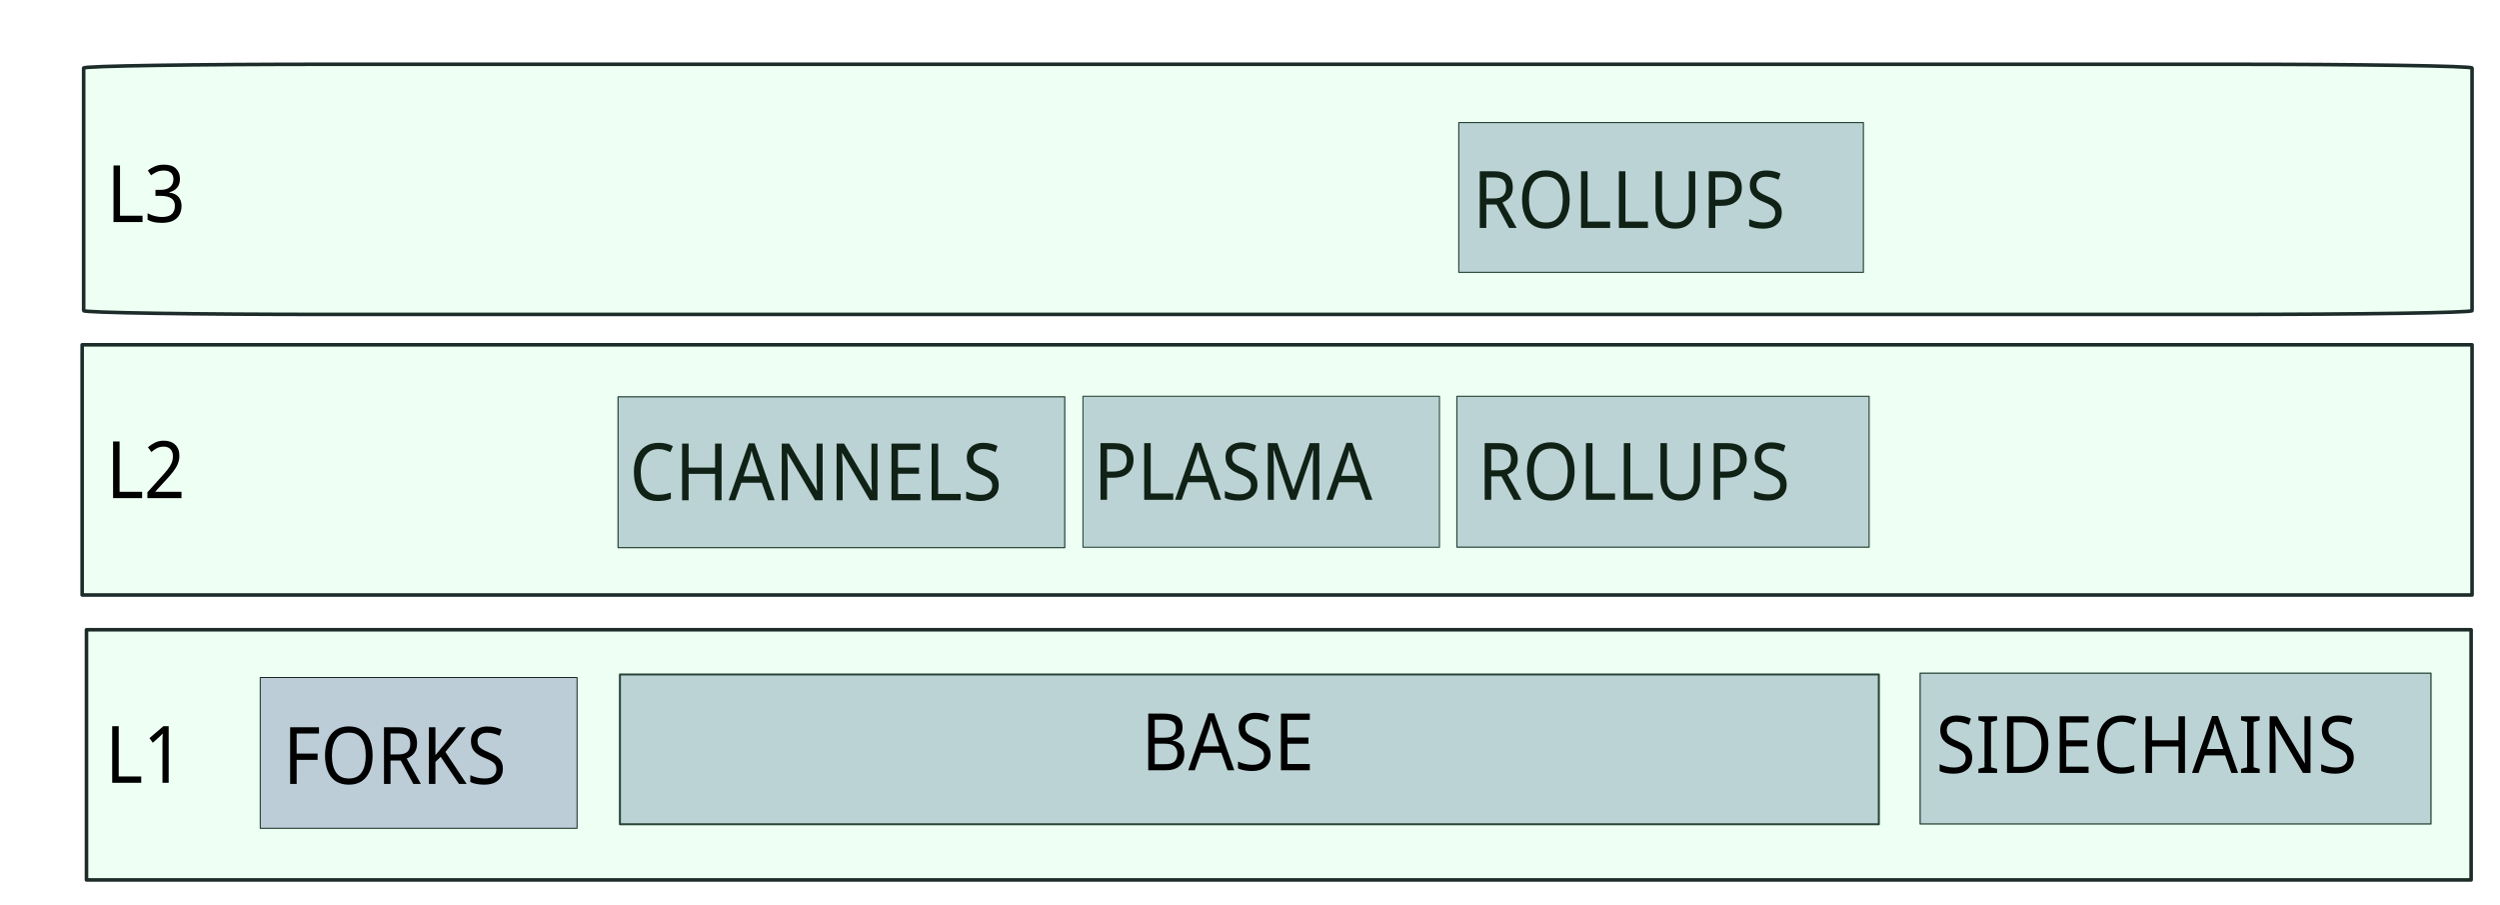
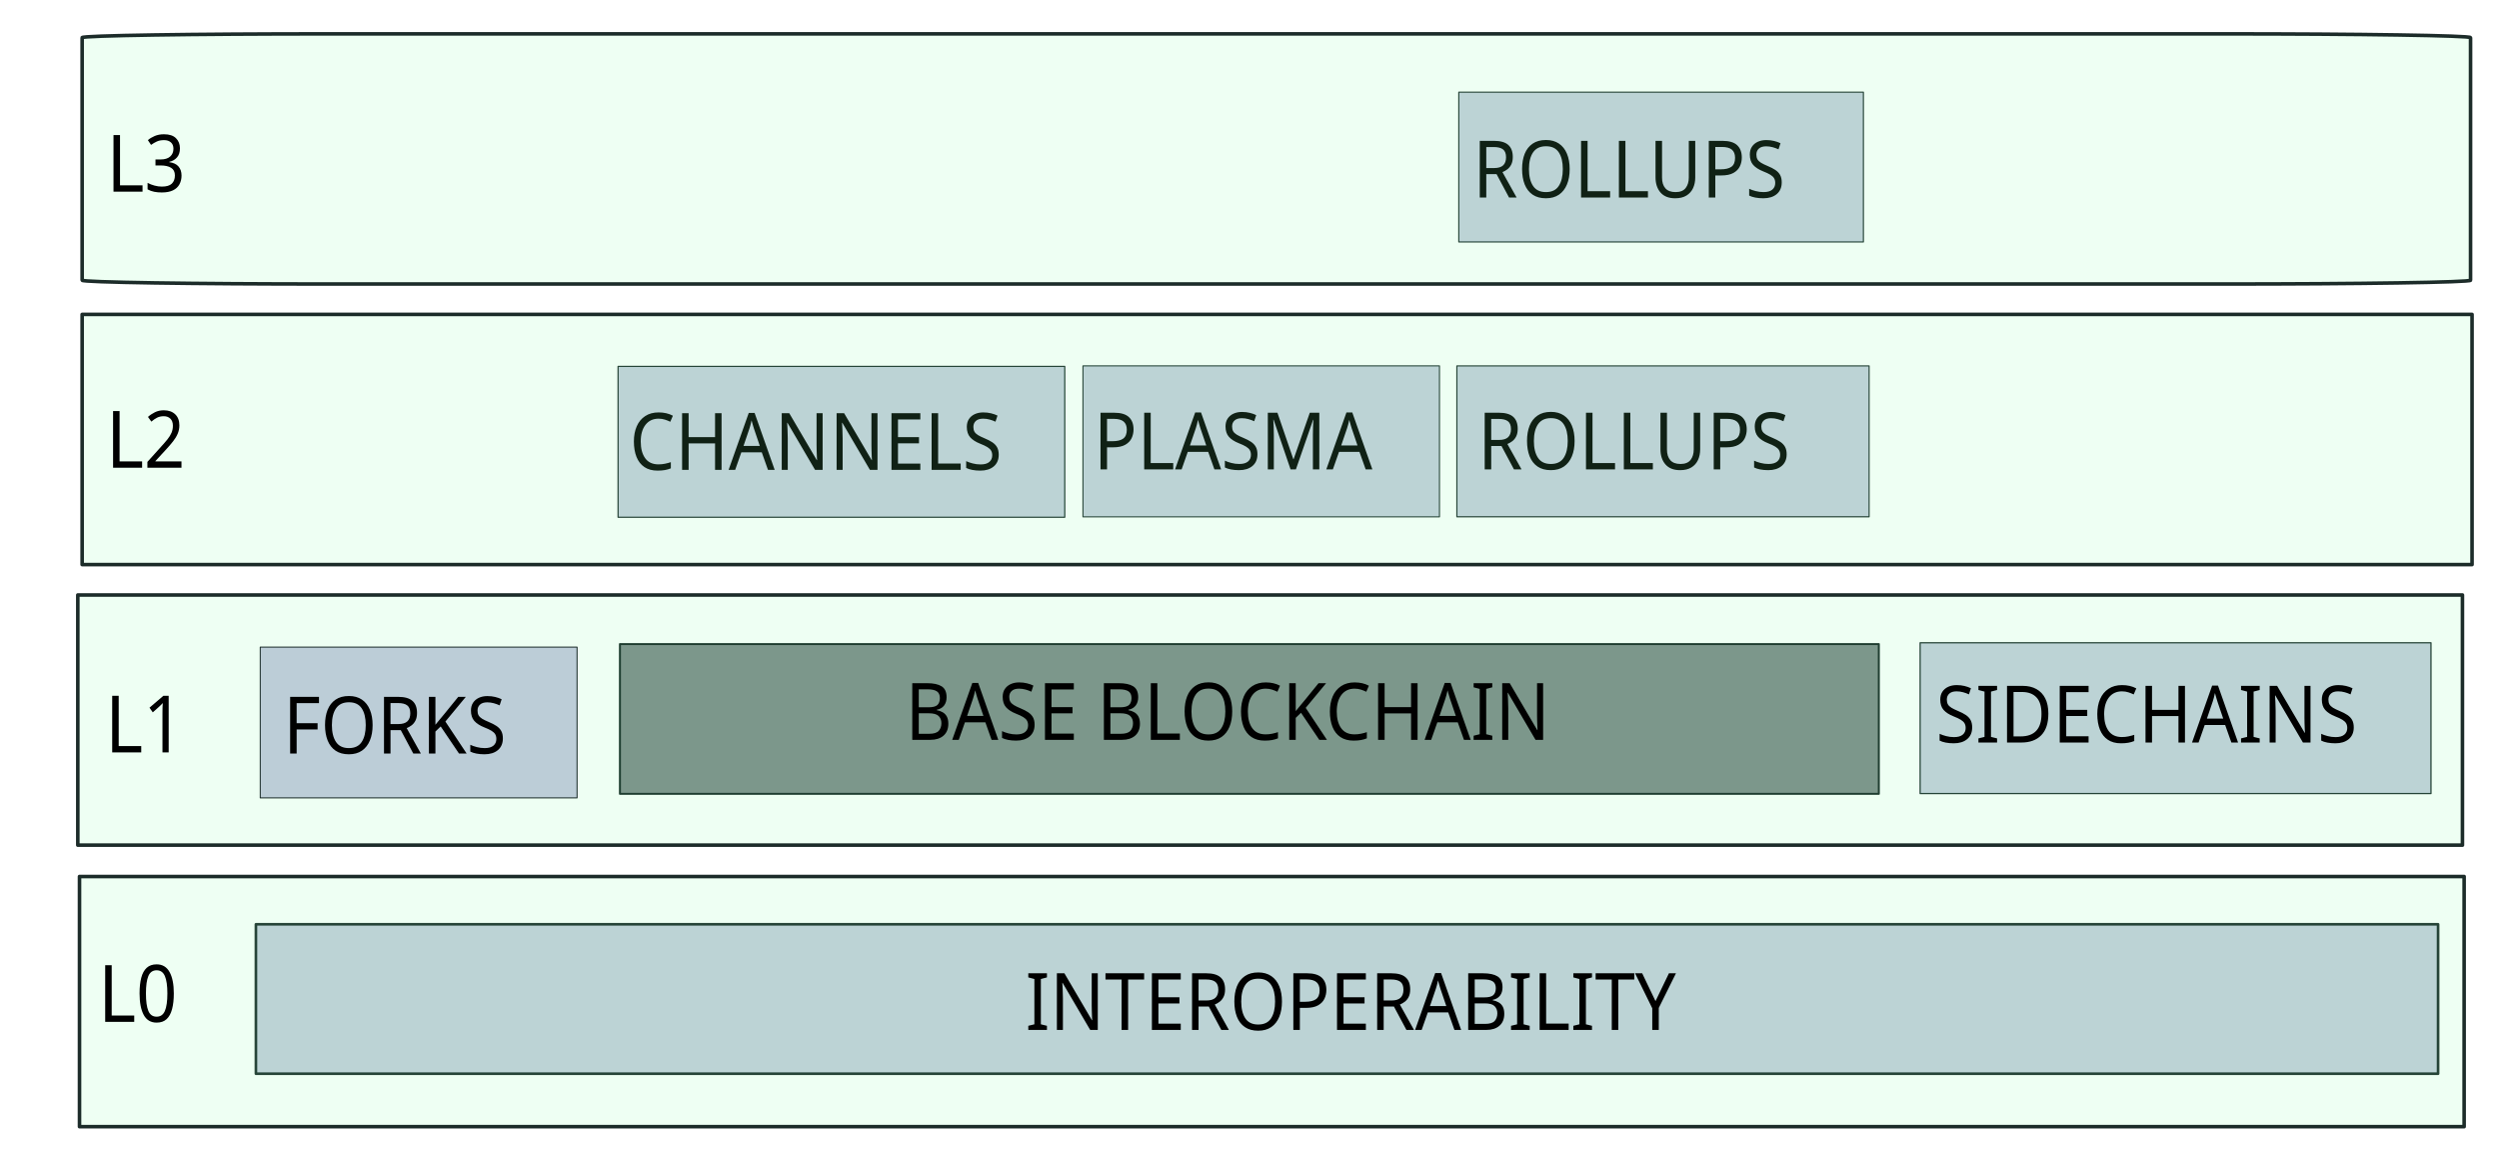
- <svg xmlns="http://www.w3.org/2000/svg" id="svg207" version="1.1" preserveAspectRatio="xMinYMin meet" viewBox="0 0 1151.159 416.46" height="416.46" width="1151.157">
+ <svg xmlns="http://www.w3.org/2000/svg" id="svg207" version="1.1" preserveAspectRatio="xMinYMin meet" viewBox="0 0 1151.159 530.46" height="530.46" width="1151.157">
  <defs id="svgEditorDefs">
    <linearGradient id="linearGradient32799">
      <stop style="stop-color:#befba3;stop-opacity:1;" offset="0" id="stop32797" />
    </linearGradient>
    <rect x="677.772" y="576.286" width="1232.342" height="730.955" id="rect11797" />
    <marker style="overflow:visible" id="marker108718" refX="0" refY="0" orient="auto">
      <path transform="matrix(0.8,0,0,0.8,10,0)" style="fill:context-stroke;fill-rule:evenodd;stroke:context-stroke;stroke-width:1pt" d="M 0,0 5,-5 -12.5,0 5,5 Z" id="path108449" />
    </marker>
    <marker style="overflow:visible" id="DotL" refX="0" refY="0" orient="auto">
      <path transform="matrix(0.8,0,0,0.8,5.92,0.8)" style="fill:context-stroke;fill-rule:evenodd;stroke:context-stroke;stroke-width:1pt" d="m -2.5,-1 c 0,2.76 -2.24,5 -5,5 -2.76,0 -5,-2.24 -5,-5 0,-2.76 2.24,-5 5,-5 2.76,0 5,2.24 5,5 z" id="path108510" />
    </marker>
    <linearGradient id="linearGradient44679">
      <stop style="stop-color:#000000;stop-opacity:1;" offset="0" id="stop44677" />
    </linearGradient>
    <marker style="overflow:visible" id="marker1502" refX="0" refY="0" orient="auto">
      <path transform="matrix(-0.8,0,0,-0.8,-10,0)" style="fill:context-stroke;fill-rule:evenodd;stroke:context-stroke;stroke-width:1pt" d="M 0,0 5,-5 -12.5,0 5,5 Z" id="path1235" />
    </marker>
    <marker style="overflow:visible" id="marker1493" refX="0" refY="0" orient="auto">
      <path transform="matrix(0.8,0,0,0.8,10,0)" style="fill:context-stroke;fill-rule:evenodd;stroke:context-stroke;stroke-width:1pt" d="M 0,0 5,-5 -12.5,0 5,5 Z" id="path1232" />
    </marker>
    <marker style="overflow:visible" id="marker163883" refX="0" refY="0" orient="auto">
      <path transform="matrix(-0.8,0,0,-0.8,-10,0)" style="fill:context-stroke;fill-rule:evenodd;stroke:context-stroke;stroke-width:1pt" d="M 0,0 5,-5 -12.5,0 5,5 Z" id="path163881" />
    </marker>
    <marker style="overflow:visible" id="marker163873" refX="0" refY="0" orient="auto">
      <path transform="matrix(0.8,0,0,0.8,10,0)" style="fill:context-stroke;fill-rule:evenodd;stroke:context-stroke;stroke-width:1pt" d="M 0,0 5,-5 -12.5,0 5,5 Z" id="path163871" />
    </marker>
    <marker style="overflow:visible" id="Arrow1Lend" refX="0" refY="0" orient="auto">
      <path transform="matrix(-0.8,0,0,-0.8,-10,0)" style="fill:context-stroke;fill-rule:evenodd;stroke:context-stroke;stroke-width:1pt" d="M 0,0 5,-5 -12.5,0 5,5 Z" id="path163590" />
    </marker>
    <marker style="overflow:visible" id="Arrow1Lstart" refX="0" refY="0" orient="auto">
      <path transform="matrix(0.8,0,0,0.8,10,0)" style="fill:context-stroke;fill-rule:evenodd;stroke:context-stroke;stroke-width:1pt" d="M 0,0 5,-5 -12.5,0 5,5 Z" id="path163587" />
    </marker>
    <marker style="overflow:visible" id="Arrow2Lend" refX="0" refY="0" orient="auto">
      <path transform="matrix(-1.1,0,0,-1.1,-1.1,0)" d="M 8.719,4.034 -2.207,0.016 8.719,-4.002 c -1.745,2.372 -1.735,5.617 -6e-7,8.035 z" style="fill:context-stroke;fill-rule:evenodd;stroke:context-stroke;stroke-width:0.625;stroke-linejoin:round" id="path163608" />
    </marker>
    <style type="text/css" id="style166">.svg_text_unselect{-moz-user-select: none;-webkit-user-select: none;-ms-user-select: none;}
</style>
    <linearGradient gradientUnits="objectBoundingBox" id="lgrd2-black-white" spreadMethod="pad" x1="0" x2="1" y1="0" y2="1">
      <stop offset="0%" stop-color="black" id="stop168" />
      <stop offset="100%" stop-color="white" id="stop170" />
    </linearGradient>
    <pattern height="10" id="hatch-black-45" patternTransform="rotate(45) scale(0.4)" patternUnits="userSpaceOnUse" viewBox="0 0 10 10" width="10" x="0" y="0">
      <line style="stroke:black;stroke-width:1px;" x1="0" x2="10" y1="5" y2="5" id="line173" />
    </pattern>
    <marker id="arrow15-12-left" markerHeight="12" markerUnits="strokeWidth" markerWidth="15" orient="auto" refX="3" refY="0" viewBox="0 -5 20 20">
      <path d="M 15,-5 0,0 15,5 Z" fill="#000000" id="path176" />
    </marker>
    <marker id="arrow10-8-left" markerHeight="8" markerUnits="strokeWidth" markerWidth="10" orient="auto" refX="3" refY="0" viewBox="0 -5 20 20">
      <path d="M 15,-5 0,0 15,5 Z" fill="#000000" id="path179" />
    </marker>
    <marker id="diam8" markerHeight="8" markerUnits="strokeWidth" markerWidth="8" orient="auto" refX="0" refY="0" viewBox="-5 -5 10 10">
      <path d="M -5,0 0,5 5,0 0,-5 Z" fill="#000000" id="path182" />
    </marker>
    <marker id="arrow20-16-left" markerHeight="16" markerUnits="strokeWidth" markerWidth="20" orient="auto" refX="3" refY="0" viewBox="0 -5 20 20">
      <path d="M 15,-5 0,0 15,5 Z" fill="#000000" id="path185" />
    </marker>
    <marker id="arrow15-12-right" markerHeight="12" markerUnits="strokeWidth" markerWidth="15" orient="auto" refX="-3" refY="0" viewBox="-15 -5 20 20">
      <path d="M -15,-5 0,0 -15,5 Z" fill="#000000" id="path188" />
    </marker>
    <marker id="arrow15-12-left-3" markerHeight="12" markerUnits="strokeWidth" markerWidth="15" orient="auto" refX="3" refY="0" viewBox="0 -5 20 20">
      <path d="M 15,-5 0,0 15,5 Z" fill="#000000" id="path176-8" />
    </marker>
    <marker id="arrow15-12-right-0" markerHeight="12" markerUnits="strokeWidth" markerWidth="15" orient="auto" refX="-3" refY="0" viewBox="-15 -5 20 20">
      <path d="M -15,-5 0,0 -15,5 Z" fill="#000000" id="path188-5" />
    </marker>
    <marker style="overflow:visible" id="marker1493-3" refX="0" refY="0" orient="auto">
      <path transform="matrix(0.8,0,0,0.8,10,0)" style="fill:context-stroke;fill-rule:evenodd;stroke:context-stroke;stroke-width:1pt" d="M 0,0 5,-5 -12.5,0 5,5 Z" id="path1232-6" />
    </marker>
    <marker style="overflow:visible" id="marker1502-7" refX="0" refY="0" orient="auto">
      <path transform="matrix(-0.8,0,0,-0.8,-10,0)" style="fill:context-stroke;fill-rule:evenodd;stroke:context-stroke;stroke-width:1pt" d="M 0,0 5,-5 -12.5,0 5,5 Z" id="path1235-5" />
    </marker>
    <marker style="overflow:visible" id="marker1493-3-9" refX="0" refY="0" orient="auto">
      <path transform="matrix(0.8,0,0,0.8,10,0)" style="fill:context-stroke;fill-rule:evenodd;stroke:context-stroke;stroke-width:1pt" d="M 0,0 5,-5 -12.5,0 5,5 Z" id="path1232-6-1" />
    </marker>
    <marker style="overflow:visible" id="marker1502-7-2" refX="0" refY="0" orient="auto">
      <path transform="matrix(-0.8,0,0,-0.8,-10,0)" style="fill:context-stroke;fill-rule:evenodd;stroke:context-stroke;stroke-width:1pt" d="M 0,0 5,-5 -12.5,0 5,5 Z" id="path1235-5-7" />
    </marker>
  </defs>
-   <rect style="fill:#8897b9;fill-opacity:0.482;stroke:#00110f;stroke-width:0.931;stroke-linejoin:round;stroke-opacity:0.885" id="rect7814" width="579.921" height="68.975" x="285.563" y="310.564" rx="0" ry="0" />
-   <rect style="fill:#8897b9;fill-opacity:0.482;stroke:#00110f;stroke-width:0.528;stroke-linejoin:round;stroke-opacity:0.885" id="rect7814-6" width="186.378" height="68.975" x="671.997" y="56.443" rx="0" ry="0" />
-   <rect style="fill:#8897b9;fill-opacity:0.482;stroke:#00110f;stroke-width:0.595;stroke-linejoin:round;stroke-opacity:0.885" id="rect7814-8" width="235.321" height="69.436" x="884.503" y="309.974" rx="0" ry="0" />
-   <rect style="fill:#81fba3;fill-opacity:0.131;stroke:#00110f;stroke-width:1.657;stroke-linejoin:round;stroke-opacity:0.885" id="rect7814-8-2" width="1098.478" height="115.191" x="39.841" y="289.978" rx="0" ry="0" />
-   <rect style="fill:#8897b9;fill-opacity:0.482;stroke:#00110f;stroke-width:0.557;stroke-linejoin:round;stroke-opacity:0.885" id="rect7814-8-8" width="205.769" height="69.465" x="284.712" y="182.709" rx="0" ry="0" />
-   <rect style="fill:#8897b9;fill-opacity:0.482;stroke:#00110f;stroke-width:0.469;stroke-linejoin:round;stroke-opacity:0.885" id="rect7814-8-5" width="145.945" height="69.436" x="119.878" y="311.974" rx="0" ry="0" />
-   <text xml:space="preserve" style="font-style:normal;font-weight:normal;font-size:34.854px;line-height:0.95;font-family:sans-serif;text-align:center;letter-spacing:0px;word-spacing:0px;text-anchor:middle;fill:#000000;fill-opacity:1;stroke:none;stroke-width:2.178" x="606.239" y="338.443" id="text5317-6-8-7-3-4" transform="scale(0.9542511,1.047942)">
-     <tspan id="tspan5315-2-4-2-6-0" x="606.239" y="338.443" style="font-size:34.854px;text-align:center;text-anchor:middle;fill:#000000;stroke-width:2.178">BASE</tspan>
+   <rect style="fill:#334446;fill-opacity:0.638;stroke:#00110f;stroke-width:0.931;stroke-linejoin:round;stroke-opacity:0.885" id="rect7814" width="579.921" height="68.975" x="285.563" y="296.564" rx="0" ry="0" />
+   <rect style="fill:#8897b9;fill-opacity:0.482;stroke:#00110f;stroke-width:1.225;stroke-linejoin:round;stroke-opacity:0.885" id="rect7814-9" width="1005.22" height="68.809" x="117.881" y="425.6" rx="0" ry="0" />
+   <rect style="fill:#8897b9;fill-opacity:0.482;stroke:#00110f;stroke-width:0.528;stroke-linejoin:round;stroke-opacity:0.885" id="rect7814-6" width="186.378" height="68.975" x="671.997" y="42.443" rx="0" ry="0" />
+   <rect style="fill:#8897b9;fill-opacity:0.482;stroke:#00110f;stroke-width:0.595;stroke-linejoin:round;stroke-opacity:0.885" id="rect7814-8" width="235.321" height="69.436" x="884.503" y="295.974" rx="0" ry="0" />
+   <rect style="fill:#81fba3;fill-opacity:0.131;stroke:#00110f;stroke-width:1.657;stroke-linejoin:round;stroke-opacity:0.885" id="rect7814-8-2" width="1098.478" height="115.191" x="35.842" y="273.969" rx="0" ry="0" />
+   <rect style="fill:#81fba3;fill-opacity:0.131;stroke:#00110f;stroke-width:1.657;stroke-linejoin:round;stroke-opacity:0.885" id="rect7814-8-2-9" width="1098.478" height="115.191" x="36.623" y="403.6" rx="0" ry="0" />
+   <rect style="fill:#8897b9;fill-opacity:0.482;stroke:#00110f;stroke-width:0.557;stroke-linejoin:round;stroke-opacity:0.885" id="rect7814-8-8" width="205.769" height="69.465" x="284.712" y="168.709" rx="0" ry="0" />
+   <rect style="fill:#8897b9;fill-opacity:0.482;stroke:#00110f;stroke-width:0.469;stroke-linejoin:round;stroke-opacity:0.885" id="rect7814-8-5" width="145.945" height="69.436" x="119.878" y="297.974" rx="0" ry="0" />
+   <text xml:space="preserve" style="font-style:normal;font-weight:normal;font-size:34.854px;line-height:0.95;font-family:sans-serif;text-align:center;letter-spacing:0px;word-spacing:0px;text-anchor:middle;fill:#000000;fill-opacity:1;stroke:none;stroke-width:2.178" x="606.239" y="325.084" id="text5317-6-8-7-3-4" transform="scale(0.9542511,1.047942)">
+     <tspan id="tspan5315-2-4-2-6-0" x="606.239" y="325.084" style="font-size:34.854px;text-align:center;text-anchor:middle;fill:#000000;stroke-width:2.178">BASE BLOCKCHAIN</tspan>
  </text>
-   <text xml:space="preserve" style="font-style:normal;font-weight:normal;font-size:34.854px;line-height:0.95;font-family:sans-serif;text-align:center;letter-spacing:0px;word-spacing:0px;text-anchor:middle;fill:#000000;fill-opacity:1;stroke:none;stroke-width:2.178" x="1049.792" y="339.622" id="text5317-6-8-7-3-4-0" transform="scale(0.9542511,1.047942)">
-     <tspan id="tspan5315-2-4-2-6-0-0" x="1049.792" y="339.622" style="font-size:34.854px;text-align:center;text-anchor:middle;fill:#000000;stroke-width:2.178">SIDECHAINS</tspan>
+   <text xml:space="preserve" style="font-style:normal;font-weight:normal;font-size:34.854px;line-height:0.95;font-family:sans-serif;text-align:center;letter-spacing:0px;word-spacing:0px;text-anchor:middle;fill:#000000;fill-opacity:1;stroke:none;stroke-width:2.178" x="665.612" y="452.551" id="text5317-6-8-7-3-4-3" transform="scale(0.9542511,1.047942)">
+     <tspan id="tspan5315-2-4-2-6-0-3" x="665.612" y="452.551" style="font-size:34.854px;text-align:center;text-anchor:middle;fill:#000000;stroke-width:2.178">INTEROPERABILITY</tspan>
  </text>
-   <text xml:space="preserve" style="font-style:normal;font-weight:normal;font-size:34.854px;line-height:0.95;font-family:sans-serif;text-align:center;letter-spacing:0px;word-spacing:0px;text-anchor:middle;fill:#000000;fill-opacity:1;stroke:none;stroke-width:2.178" x="407.404" y="219.812" id="text5317-6-8-7-3-4-0-7" transform="scale(0.9542511,1.047942)">
-     <tspan id="tspan5315-2-4-2-6-0-0-2" x="407.404" y="219.812" style="font-size:34.854px;text-align:center;text-anchor:middle;fill:#000000;stroke-width:2.178">CHANNELS</tspan>
+   <text xml:space="preserve" style="font-style:normal;font-weight:normal;font-size:34.854px;line-height:0.95;font-family:sans-serif;text-align:center;letter-spacing:0px;word-spacing:0px;text-anchor:middle;fill:#000000;fill-opacity:1;stroke:none;stroke-width:2.178" x="1049.792" y="326.262" id="text5317-6-8-7-3-4-0" transform="scale(0.9542511,1.047942)">
+     <tspan id="tspan5315-2-4-2-6-0-0" x="1049.792" y="326.262" style="font-size:34.854px;text-align:center;text-anchor:middle;fill:#000000;stroke-width:2.178">SIDECHAINS</tspan>
  </text>
-   <rect style="fill:#8897b9;fill-opacity:0.482;stroke:#00110f;stroke-width:0.498;stroke-linejoin:round;stroke-opacity:0.885" id="rect7814-8-8-2" width="164.232" height="69.524" x="498.86" y="182.464" rx="0" ry="0" />
-   <text xml:space="preserve" style="font-style:normal;font-weight:normal;font-size:34.854px;line-height:0.95;font-family:sans-serif;text-align:center;letter-spacing:0px;word-spacing:0px;text-anchor:middle;fill:#000000;fill-opacity:1;stroke:none;stroke-width:2.178" x="608.794" y="219.606" id="text5317-6-8-7-3-4-0-7-9" transform="scale(0.9542511,1.047942)">
-     <tspan id="tspan5315-2-4-2-6-0-0-2-9" x="608.794" y="219.606" style="font-size:34.854px;text-align:center;text-anchor:middle;fill:#000000;stroke-width:2.178">PLASMA</tspan>
+   <text xml:space="preserve" style="font-style:normal;font-weight:normal;font-size:34.854px;line-height:0.95;font-family:sans-serif;text-align:center;letter-spacing:0px;word-spacing:0px;text-anchor:middle;fill:#000000;fill-opacity:1;stroke:none;stroke-width:2.178" x="407.404" y="206.452" id="text5317-6-8-7-3-4-0-7" transform="scale(0.9542511,1.047942)">
+     <tspan id="tspan5315-2-4-2-6-0-0-2" x="407.404" y="206.452" style="font-size:34.854px;text-align:center;text-anchor:middle;fill:#000000;stroke-width:2.178">CHANNELS</tspan>
  </text>
-   <rect style="fill:#8897b9;fill-opacity:0.482;stroke:#00110f;stroke-width:0.535;stroke-linejoin:round;stroke-opacity:0.885" id="rect7814-8-8-2-0" width="189.893" height="69.487" x="671.11" y="182.483" rx="0" ry="0" />
-   <text xml:space="preserve" style="font-style:normal;font-weight:normal;font-size:34.854px;line-height:0.95;font-family:sans-serif;text-align:center;letter-spacing:0px;word-spacing:0px;text-anchor:middle;fill:#000000;fill-opacity:1;stroke:none;stroke-width:2.178" x="802.32" y="219.606" id="text5317-6-8-7-3-4-0-7-9-2" transform="scale(0.9542511,1.047942)">
-     <tspan id="tspan5315-2-4-2-6-0-0-2-9-7" x="802.32" y="219.606" style="font-size:34.854px;text-align:center;text-anchor:middle;fill:#000000;stroke-width:2.178">ROLLUPS</tspan>
+   <rect style="fill:#8897b9;fill-opacity:0.482;stroke:#00110f;stroke-width:0.498;stroke-linejoin:round;stroke-opacity:0.885" id="rect7814-8-8-2" width="164.232" height="69.524" x="498.86" y="168.464" rx="0" ry="0" />
+   <text xml:space="preserve" style="font-style:normal;font-weight:normal;font-size:34.854px;line-height:0.95;font-family:sans-serif;text-align:center;letter-spacing:0px;word-spacing:0px;text-anchor:middle;fill:#000000;fill-opacity:1;stroke:none;stroke-width:2.178" x="608.794" y="206.247" id="text5317-6-8-7-3-4-0-7-9" transform="scale(0.9542511,1.047942)">
+     <tspan id="tspan5315-2-4-2-6-0-0-2-9" x="608.794" y="206.247" style="font-size:34.854px;text-align:center;text-anchor:middle;fill:#000000;stroke-width:2.178">PLASMA</tspan>
  </text>
-   <text xml:space="preserve" style="font-style:normal;font-weight:normal;font-size:34.854px;line-height:0.95;font-family:sans-serif;text-align:center;letter-spacing:0px;word-spacing:0px;text-anchor:middle;fill:#000000;fill-opacity:1;stroke:none;stroke-width:2.178" x="799.943" y="100.141" id="text5317-6-8-7-3-4-0-7-9-2-1" transform="scale(0.9542511,1.047942)">
-     <tspan id="tspan5315-2-4-2-6-0-0-2-9-7-3" x="799.943" y="100.141" style="font-size:34.854px;text-align:center;text-anchor:middle;fill:#000000;stroke-width:2.178">ROLLUPS</tspan>
+   <rect style="fill:#8897b9;fill-opacity:0.482;stroke:#00110f;stroke-width:0.535;stroke-linejoin:round;stroke-opacity:0.885" id="rect7814-8-8-2-0" width="189.893" height="69.487" x="671.11" y="168.483" rx="0" ry="0" />
+   <text xml:space="preserve" style="font-style:normal;font-weight:normal;font-size:34.854px;line-height:0.95;font-family:sans-serif;text-align:center;letter-spacing:0px;word-spacing:0px;text-anchor:middle;fill:#000000;fill-opacity:1;stroke:none;stroke-width:2.178" x="802.32" y="206.247" id="text5317-6-8-7-3-4-0-7-9-2" transform="scale(0.9542511,1.047942)">
+     <tspan id="tspan5315-2-4-2-6-0-0-2-9-7" x="802.32" y="206.247" style="font-size:34.854px;text-align:center;text-anchor:middle;fill:#000000;stroke-width:2.178">ROLLUPS</tspan>
  </text>
-   <text xml:space="preserve" style="font-style:normal;font-weight:normal;font-size:34.854px;line-height:0.95;font-family:sans-serif;text-align:center;letter-spacing:0px;word-spacing:0px;text-anchor:middle;fill:#000000;fill-opacity:1;stroke:none;stroke-width:2.178" x="83.481" y="343.974" id="text5317-6-8-7-3-4-0-7-9-2-1-1" transform="scale(0.9542511,1.047942)">
-     <tspan id="tspan5315-2-4-2-6-0-0-2-9-7-3-4" x="83.481" y="343.974" style="font-size:34.854px;text-align:center;text-anchor:middle;fill:#000000;stroke-width:2.178">L1</tspan>
+   <text xml:space="preserve" style="font-style:normal;font-weight:normal;font-size:34.854px;line-height:0.95;font-family:sans-serif;text-align:center;letter-spacing:0px;word-spacing:0px;text-anchor:middle;fill:#000000;fill-opacity:1;stroke:none;stroke-width:2.178" x="799.943" y="86.781" id="text5317-6-8-7-3-4-0-7-9-2-1" transform="scale(0.9542511,1.047942)">
+     <tspan id="tspan5315-2-4-2-6-0-0-2-9-7-3" x="799.943" y="86.781" style="font-size:34.854px;text-align:center;text-anchor:middle;fill:#000000;stroke-width:2.178">ROLLUPS</tspan>
  </text>
-   <rect style="fill:#81fba3;fill-opacity:0.131;stroke:#00110f;stroke-width:1.658;stroke-linejoin:round;stroke-opacity:0.885" id="rect7814-8-2-6" width="1100.905" height="115.189" x="37.842" y="158.78" rx="0" ry="0" />
-   <rect style="fill:#81fba3;fill-opacity:0.131;stroke:#00110f;stroke-width:1.658;stroke-linejoin:round;stroke-opacity:0.885" id="rect7814-8-2-6-2" width="1100.211" height="115.19" x="38.536" y="29.59" rx="113.788" ry="1.739" />
-   <text xml:space="preserve" style="font-style:normal;font-weight:normal;font-size:34.854px;line-height:0.95;font-family:sans-serif;text-align:center;letter-spacing:0px;word-spacing:0px;text-anchor:middle;fill:#000000;fill-opacity:1;stroke:none;stroke-width:2.178" x="83.902" y="218.873" id="text5317-6-8-7-3-4-0-7-9-2-1-1-9" transform="scale(0.9542511,1.047942)">
-     <tspan id="tspan5315-2-4-2-6-0-0-2-9-7-3-4-4" x="83.902" y="218.873" style="font-size:34.854px;text-align:center;text-anchor:middle;fill:#000000;stroke-width:2.178">L2</tspan>
+   <text xml:space="preserve" style="font-style:normal;font-weight:normal;font-size:34.854px;line-height:0.95;font-family:sans-serif;text-align:center;letter-spacing:0px;word-spacing:0px;text-anchor:middle;fill:#000000;fill-opacity:1;stroke:none;stroke-width:2.178" x="83.481" y="330.615" id="text5317-6-8-7-3-4-0-7-9-2-1-1" transform="scale(0.9542511,1.047942)">
+     <tspan id="tspan5315-2-4-2-6-0-0-2-9-7-3-4" x="83.481" y="330.615" style="font-size:34.854px;text-align:center;text-anchor:middle;fill:#000000;stroke-width:2.178">L1</tspan>
  </text>
-   <text xml:space="preserve" style="font-style:normal;font-weight:normal;font-size:34.854px;line-height:0.95;font-family:sans-serif;text-align:center;letter-spacing:0px;word-spacing:0px;text-anchor:middle;fill:#000000;fill-opacity:1;stroke:none;stroke-width:2.178" x="84.112" y="97.586" id="text5317-6-8-7-3-4-0-7-9-2-1-1-9-2" transform="scale(0.9542511,1.047942)">
-     <tspan id="tspan5315-2-4-2-6-0-0-2-9-7-3-4-4-6" x="84.112" y="97.586" style="font-size:34.854px;text-align:center;text-anchor:middle;fill:#000000;stroke-width:2.178">L3</tspan>
+   <rect style="fill:#81fba3;fill-opacity:0.131;stroke:#00110f;stroke-width:1.658;stroke-linejoin:round;stroke-opacity:0.885" id="rect7814-8-2-6" width="1100.905" height="115.189" x="37.842" y="144.78" rx="0" ry="0" />
+   <rect style="fill:#81fba3;fill-opacity:0.131;stroke:#00110f;stroke-width:1.658;stroke-linejoin:round;stroke-opacity:0.885" id="rect7814-8-2-6-2" width="1100.211" height="115.19" x="37.842" y="15.59" rx="113.788" ry="1.739" />
+   <text xml:space="preserve" style="font-style:normal;font-weight:normal;font-size:34.854px;line-height:0.95;font-family:sans-serif;text-align:center;letter-spacing:0px;word-spacing:0px;text-anchor:middle;fill:#000000;fill-opacity:1;stroke:none;stroke-width:2.178" x="83.902" y="205.513" id="text5317-6-8-7-3-4-0-7-9-2-1-1-9" transform="scale(0.9542511,1.047942)">
+     <tspan id="tspan5315-2-4-2-6-0-0-2-9-7-3-4-4" x="83.902" y="205.513" style="font-size:34.854px;text-align:center;text-anchor:middle;fill:#000000;stroke-width:2.178">L2</tspan>
  </text>
-   <text xml:space="preserve" style="font-style:normal;font-weight:normal;font-size:34.854px;line-height:0.95;font-family:sans-serif;text-align:center;letter-spacing:0px;word-spacing:0px;text-anchor:middle;fill:#000000;fill-opacity:1;stroke:none;stroke-width:2.178" x="204.127" y="344.448" id="text5317-6-8-7-3-4-0-2" transform="scale(0.9542511,1.047942)">
-     <tspan id="tspan5315-2-4-2-6-0-0-6" x="204.127" y="344.448" style="font-size:34.854px;text-align:center;text-anchor:middle;fill:#000000;stroke-width:2.178">FORKS</tspan>
+   <text xml:space="preserve" style="font-style:normal;font-weight:normal;font-size:34.854px;line-height:0.95;font-family:sans-serif;text-align:center;letter-spacing:0px;word-spacing:0px;text-anchor:middle;fill:#000000;fill-opacity:1;stroke:none;stroke-width:2.178" x="84.112" y="84.227" id="text5317-6-8-7-3-4-0-7-9-2-1-1-9-2" transform="scale(0.9542511,1.047942)">
+     <tspan id="tspan5315-2-4-2-6-0-0-2-9-7-3-4-4-6" x="84.112" y="84.227" style="font-size:34.854px;text-align:center;text-anchor:middle;fill:#000000;stroke-width:2.178">L3</tspan>
+   </text>
+   <text xml:space="preserve" style="font-style:normal;font-variant:normal;font-weight:normal;font-stretch:normal;font-size:34.854px;line-height:0.95;font-family:sans-serif;-inkscape-font-specification:'sans-serif, Normal';font-variant-ligatures:normal;font-variant-caps:normal;font-variant-numeric:normal;font-variant-east-asian:normal;text-align:center;letter-spacing:0px;word-spacing:0px;text-anchor:middle;fill:#000000;fill-opacity:1;stroke:none;stroke-width:2.178" x="80.098" y="448.996" id="text5317-6-8-7-3-4-0-7-9-2-1-1-9-2-6" transform="scale(0.9542511,1.047942)">
+     <tspan id="tspan7718" x="80.098" y="448.996">L0</tspan>
+   </text>
+   <text xml:space="preserve" style="font-style:normal;font-weight:normal;font-size:34.854px;line-height:0.95;font-family:sans-serif;text-align:center;letter-spacing:0px;word-spacing:0px;text-anchor:middle;fill:#000000;fill-opacity:1;stroke:none;stroke-width:2.178" x="204.127" y="331.089" id="text5317-6-8-7-3-4-0-2" transform="scale(0.9542511,1.047942)">
+     <tspan id="tspan5315-2-4-2-6-0-0-6" x="204.127" y="331.089" style="font-size:34.854px;text-align:center;text-anchor:middle;fill:#000000;stroke-width:2.178">FORKS</tspan>
  </text>
  <text xml:space="preserve" style="font-style:normal;font-weight:normal;font-size:40px;line-height:1.25;font-family:sans-serif;letter-spacing:0px;word-spacing:0px;fill:#000000;fill-opacity:1;stroke:none" x="89.309" y="20.209" id="text50842">
    <tspan id="tspan50840" x="89.309" y="20.209" />
    <tspan id="tspan50844" x="89.309" y="70.209" />
  </text>
  <text xml:space="preserve" id="text11795" style="font-style:normal;font-weight:normal;font-size:40px;line-height:1.25;font-family:sans-serif;letter-spacing:0px;word-spacing:0px;white-space:pre;shape-inside:url(#rect11797);fill:#000000;fill-opacity:1;stroke:none" />
</svg>
